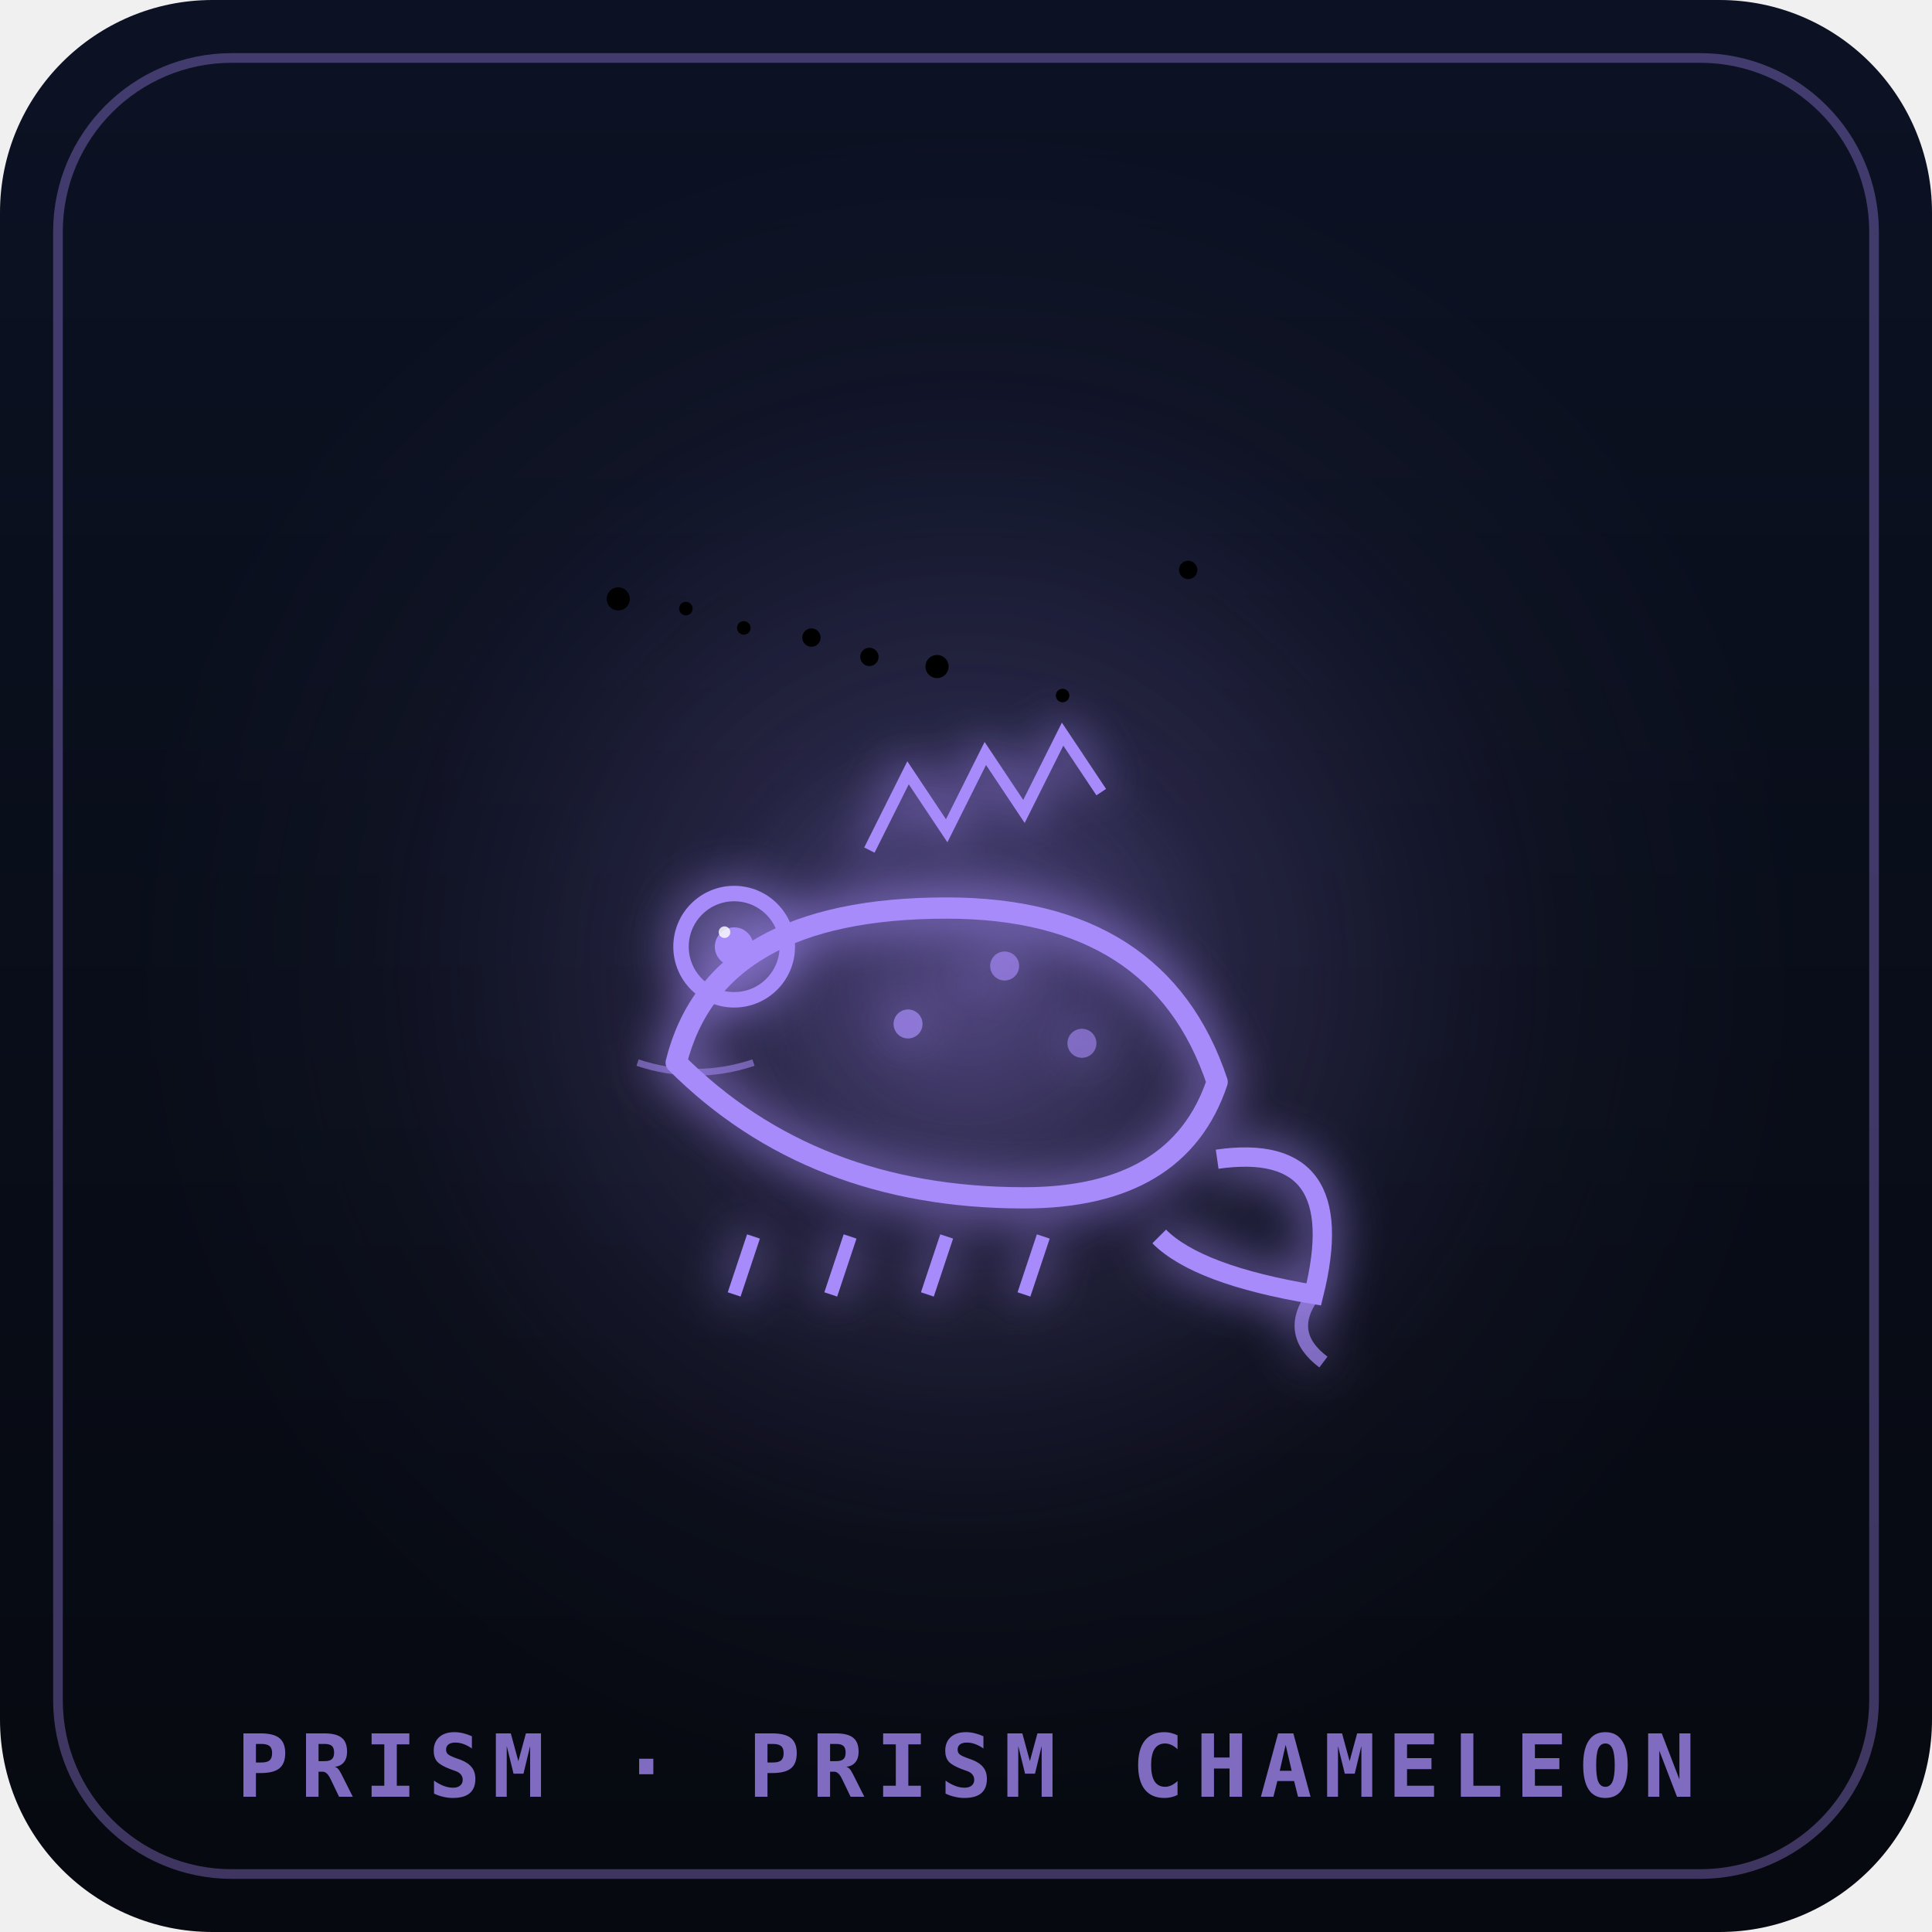
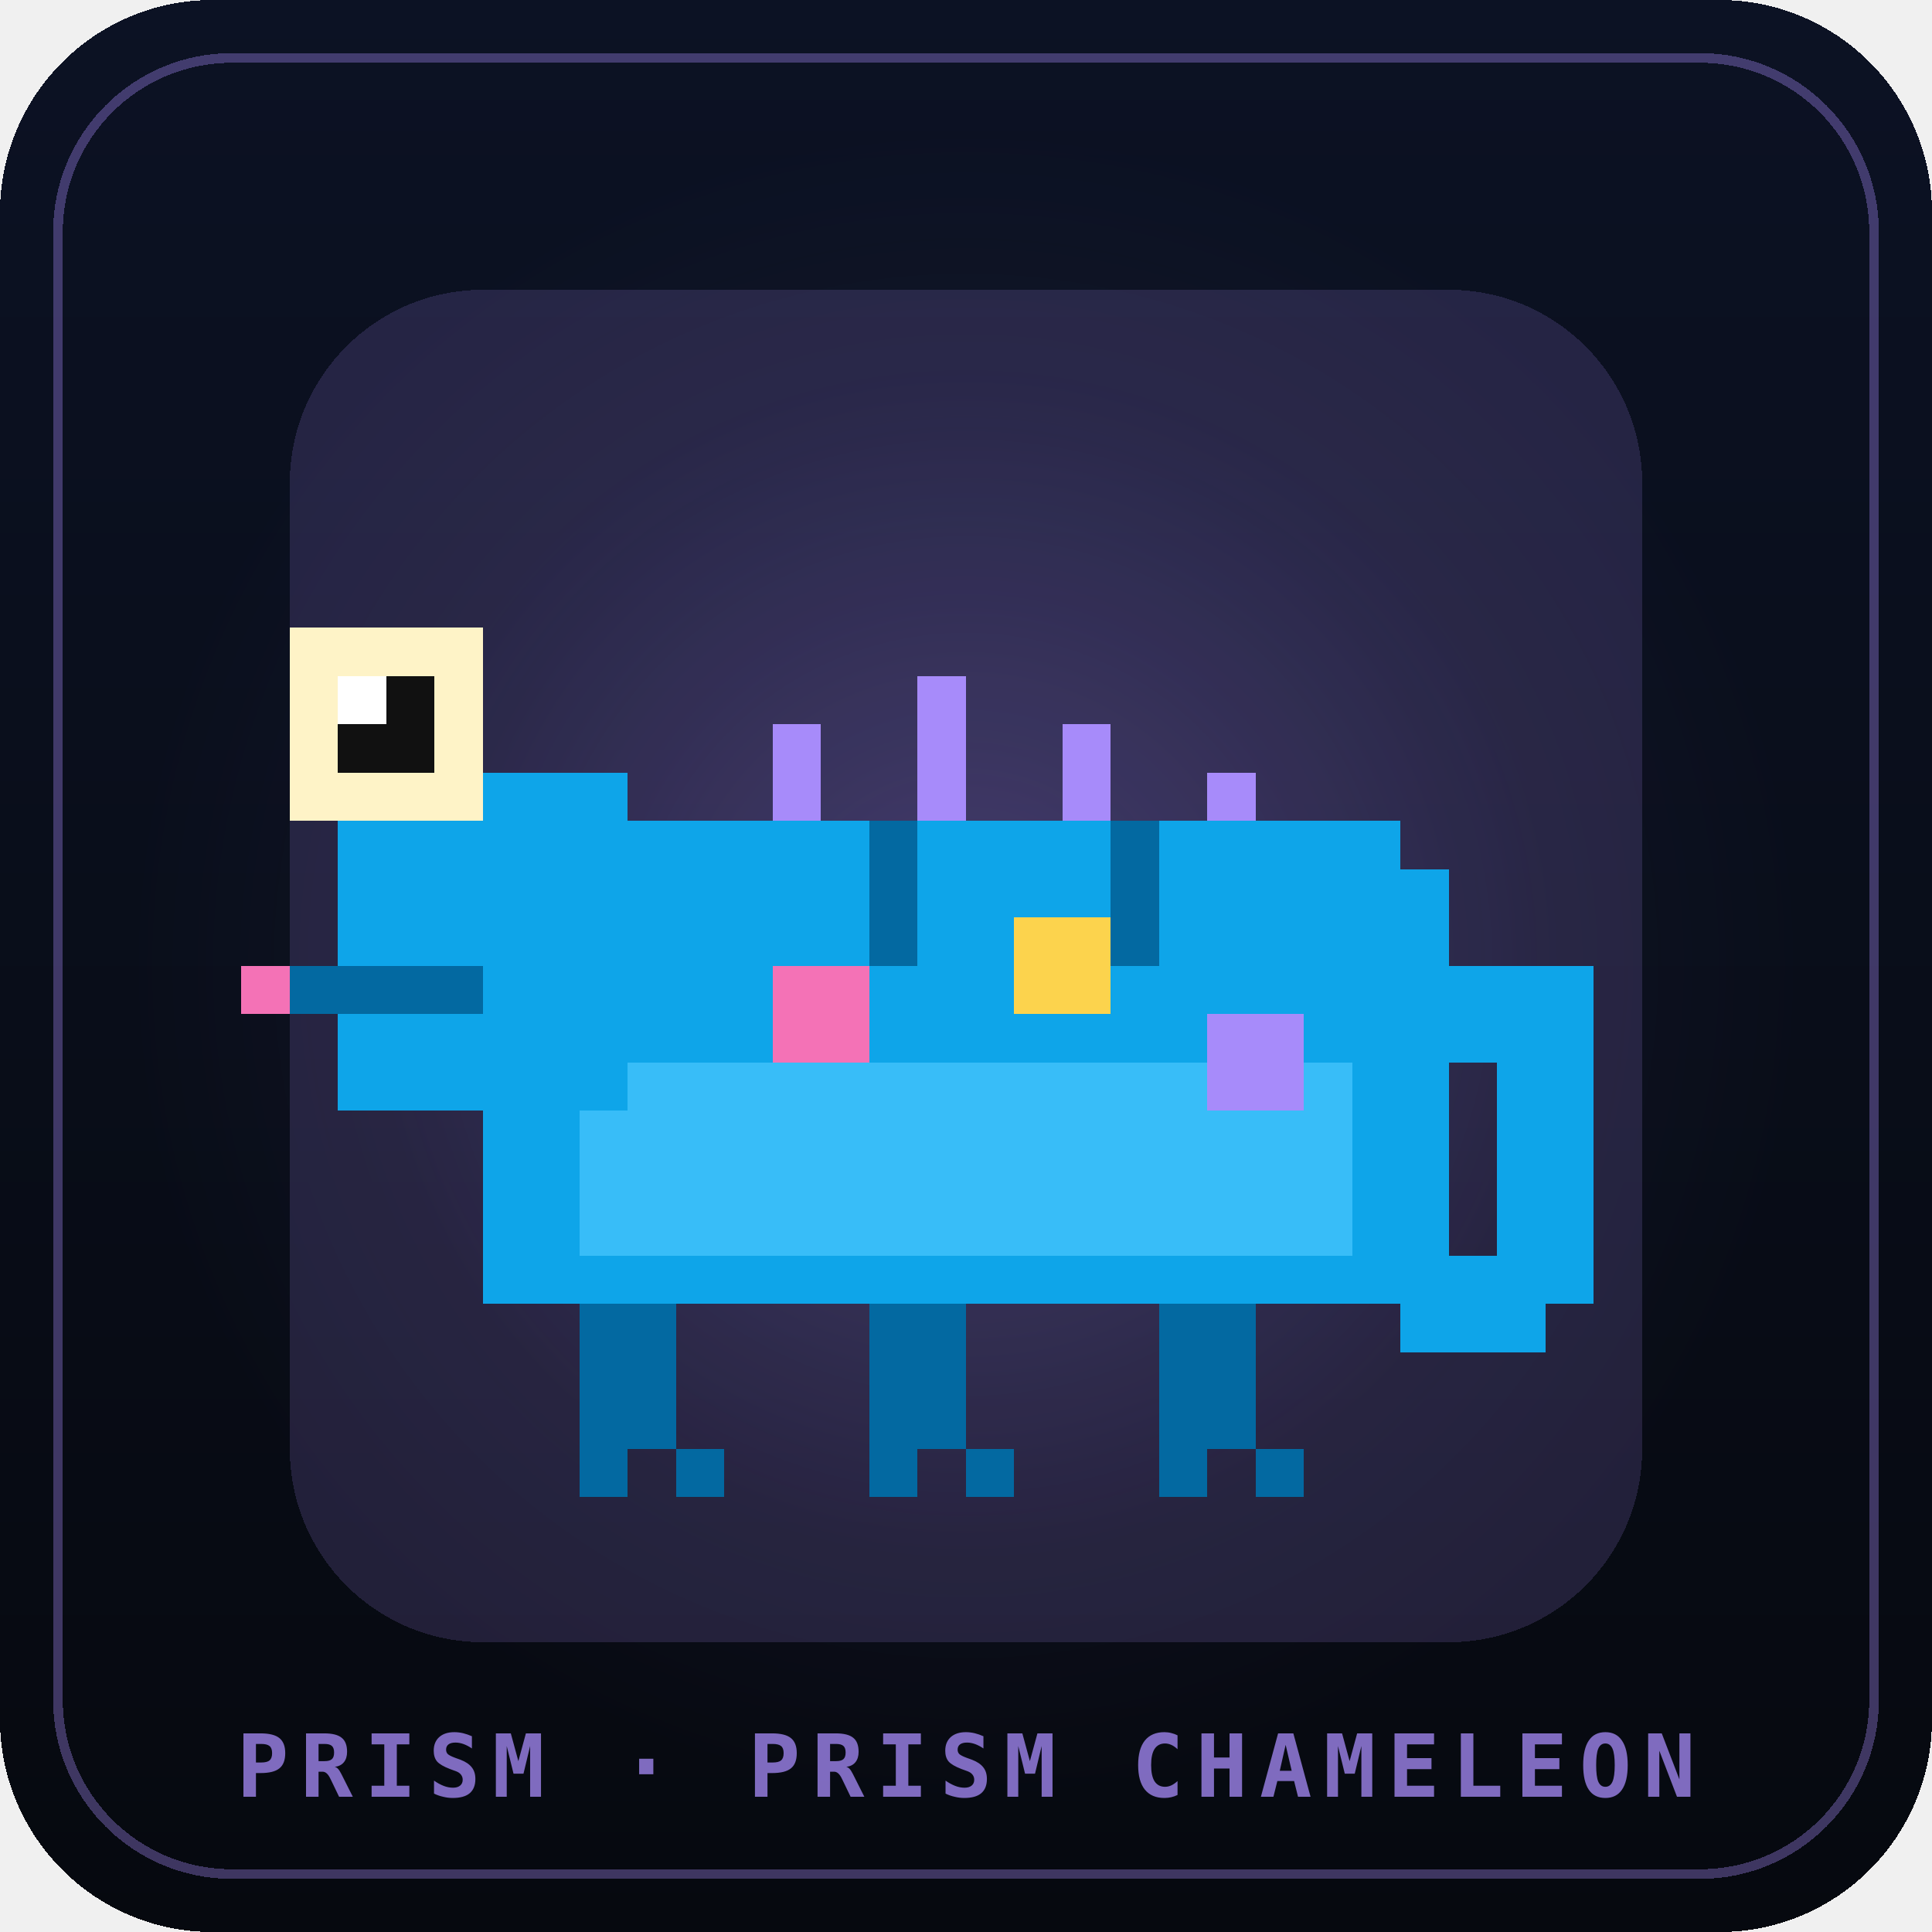
- <svg xmlns="http://www.w3.org/2000/svg" viewBox="0 0 200 200" width="200" height="200" role="img" aria-label="PRISM · Prism Chameleon mascot">
+ <svg xmlns="http://www.w3.org/2000/svg" viewBox="0 0 200 200" width="200" height="200" shape-rendering="crispEdges" role="img" aria-label="PRISM · Prism Chameleon mascot">
  <defs>
    <linearGradient id="bg" x1="0" y1="0" x2="0" y2="1">
      <stop offset="0%" stop-color="#0c1224" />
      <stop offset="100%" stop-color="#06090f" />
    </linearGradient>
    <radialGradient id="halo" cx="50%" cy="50%" r="50%">
      <stop offset="0%" stop-color="#a78bfa" stop-opacity=".25" />
      <stop offset="70%" stop-color="#a78bfa" stop-opacity=".03" />
      <stop offset="100%" stop-color="#a78bfa" stop-opacity="0" />
    </radialGradient>
  </defs>
  <rect width="200" height="200" rx="22" fill="url(#bg)" />
  <rect x="6" y="6" width="188" height="188" rx="18" fill="none" stroke="#a78bfa" stroke-opacity=".35" />
  <circle cx="100" cy="100" r="86" fill="url(#halo)" />
-   <g transform="translate(50,50) scale(1.0)" style="color:#a78bfa">
-     <defs>
-       <radialGradient id="halo-chameleon-5" cx="50%" cy="50%" r="50%">
-         <stop offset="0%" stop-color="currentColor" stop-opacity="0.275" />
-         <stop offset="60%" stop-color="currentColor" stop-opacity="0.02" />
-         <stop offset="100%" stop-color="currentColor" stop-opacity="0" />
-       </radialGradient>
-       <filter id="glow-chameleon-5" x="-40%" y="-40%" width="180%" height="180%">
-         <feGaussianBlur stdDeviation="2.5" result="b" />
-         <feMerge>
-           <feMergeNode in="b" />
-           <feMergeNode in="SourceGraphic" />
-         </feMerge>
-       </filter>
-     </defs>
-     <circle class="mascot-halo" cx="50" cy="52" r="46" fill="url(#halo-chameleon-5)" />
-     <g class="mascot-body" filter="url(#glow-chameleon-5)">
-       <g class="m-cham">
-         <path class="m-cham-tail" d="M76 70q14 -2 10 14q-12 -2 -16 -6" fill="none" stroke="currentColor" stroke-width="2" />
-         <path class="m-cham-tail-curl" d="M86 84q-3 4 1 7" stroke="currentColor" stroke-width="1.4" fill="none" opacity=".7" />
-         <path class="m-cham-body" d="M20 60q4 -16 28 -16q22 0 28 18q-4 12 -20 12q-22 0 -36 -14z" fill="none" stroke="currentColor" stroke-width="2.2" stroke-linejoin="round" />
-         <circle class="m-cham-eye-outer" cx="26" cy="48" r="5.5" fill="none" stroke="currentColor" stroke-width="1.6" />
-         <circle class="m-cham-eye-inner" cx="26" cy="48" r="2" fill="currentColor" />
-         <circle class="m-cham-eye-glint" cx="25" cy="46.5" r=".6" fill="#fff" opacity=".8" />
-         <path class="m-cham-mouth" d="M16 60q6 2 12 0" stroke="currentColor" stroke-width=".7" fill="none" opacity=".55" />
-         <path class="m-cham-toes" d="M28 78l-2 6m12 -6l-2 6m12 -6l-2 6m12 -6l-2 6" stroke="currentColor" stroke-width="1.4" />
-         <circle class="m-cham-spot s1" cx="44" cy="56" r="1.5" fill="currentColor" opacity=".7" />
-         <circle class="m-cham-spot s2" cx="54" cy="50" r="1.5" fill="currentColor" opacity=".65" />
-         <circle class="m-cham-spot s3" cx="62" cy="58" r="1.5" fill="currentColor" opacity=".6" />
-         <path class="m-cham-crest" d="M40 38l4 -8l4 6l4 -8l4 6l4 -8l4 6" stroke="currentColor" stroke-width="1.2" fill="none" />
-       </g>
+   <g transform="translate(20,20) scale(5)" style="color:#a78bfa">
+     <rect class="halo" x="2" y="2" width="28" height="28" fill="currentColor" opacity="0.165" rx="4" />
+     <g class="mascot-body">
+       <rect x="24" y="16" width="5" height="2" fill="#0ea5e9" class="r-tail" />
+       <rect x="27" y="18" width="2" height="5" fill="#0ea5e9" class="r-tail" />
+       <rect x="25" y="22" width="3" height="2" fill="#0ea5e9" class="r-tail" />
+       <rect x="6" y="14" width="20" height="9" fill="#0ea5e9" class="r-body" />
+       <rect x="7" y="13" width="18" height="1" fill="#0ea5e9" class="r-body" />
+       <rect x="8" y="18" width="16" height="4" fill="#38bdf8" class="r-belly" />
+       <rect x="8" y="23" width="2" height="3" fill="#0369a1" class="r-foot" />
+       <rect x="14" y="23" width="2" height="3" fill="#0369a1" class="r-foot" />
+       <rect x="20" y="23" width="2" height="3" fill="#0369a1" class="r-foot" />
+       <rect x="8" y="26" width="1" height="1" fill="#0369a1" class="r-toe" />
+       <rect x="10" y="26" width="1" height="1" fill="#0369a1" class="r-toe" />
+       <rect x="14" y="26" width="1" height="1" fill="#0369a1" class="r-toe" />
+       <rect x="16" y="26" width="1" height="1" fill="#0369a1" class="r-toe" />
+       <rect x="20" y="26" width="1" height="1" fill="#0369a1" class="r-toe" />
+       <rect x="22" y="26" width="1" height="1" fill="#0369a1" class="r-toe" />
+       <rect x="3" y="12" width="6" height="7" fill="#0ea5e9" class="r-head" />
+       <rect x="2" y="9" width="4" height="4" fill="#0ea5e9" class="r-eye-cone" />
+       <rect x="2" y="9" width="4" height="4" fill="#fef3c7" class="r-eye-ball" />
+       <rect x="3" y="10" width="2" height="2" fill="#111" class="r-eye-iris" />
+       <rect x="3" y="10" width="1" height="1" fill="#fff" class="r-eye-glint" />
+       <rect x="2" y="16" width="4" height="1" fill="#0369a1" class="r-mouth" />
+       <rect x="1" y="16" width="1" height="1" fill="#f472b6" class="r-tongue" />
    </g>
-     <circle class="evo-spark" cx="21" cy="13" r="0.7" style="animation-duration:1.6s;animation-delay:0s" />
-     <circle class="evo-spark" cx="34" cy="16" r="0.95" style="animation-duration:2.05s;animation-delay:0.21s" />
-     <circle class="evo-spark" cx="47" cy="19" r="1.2" style="animation-duration:2.5s;animation-delay:0.42s" />
-     <circle class="evo-spark" cx="60" cy="22" r="0.7" style="animation-duration:2.95s;animation-delay:0.63s" />
-     <circle class="evo-spark" cx="73" cy="9" r="0.95" style="animation-duration:1.6s;animation-delay:0.84s" />
-     <circle class="evo-spark" cx="14" cy="12" r="1.2" style="animation-duration:2.05s;animation-delay:1.05s" />
-     <circle class="evo-spark" cx="27" cy="15" r="0.7" style="animation-duration:2.5s;animation-delay:1.26s" />
-     <circle class="evo-spark" cx="40" cy="18" r="0.95" style="animation-duration:2.95s;animation-delay:1.47s" />
+     <g class="mascot-evo">
+       <rect x="12" y="16" width="2" height="2" fill="#f472b6" class="r-spot" />
+       <rect x="17" y="15" width="2" height="2" fill="#fcd34d" class="r-spot" />
+       <rect x="21" y="17" width="2" height="2" fill="#a78bfa" class="r-spot" />
+       <rect x="14" y="13" width="1" height="3" fill="#0369a1" class="r-stripe" />
+       <rect x="19" y="13" width="1" height="3" fill="#0369a1" class="r-stripe" />
+       <rect x="12" y="11" width="1" height="2" fill="currentColor" class="r-crest" />
+       <rect x="15" y="10" width="1" height="3" fill="currentColor" class="r-crest" />
+       <rect x="18" y="11" width="1" height="2" fill="currentColor" class="r-crest" />
+       <rect x="21" y="12" width="1" height="1" fill="currentColor" class="r-crest" />
+     </g>
  </g>
  <text x="100" y="186" text-anchor="middle" font-family="JetBrains Mono, ui-monospace, monospace" font-weight="700" font-size="9" fill="#a78bfa" opacity=".75" letter-spacing="1.2">
    PRISM · PRISM CHAMELEON
  </text>
</svg>
